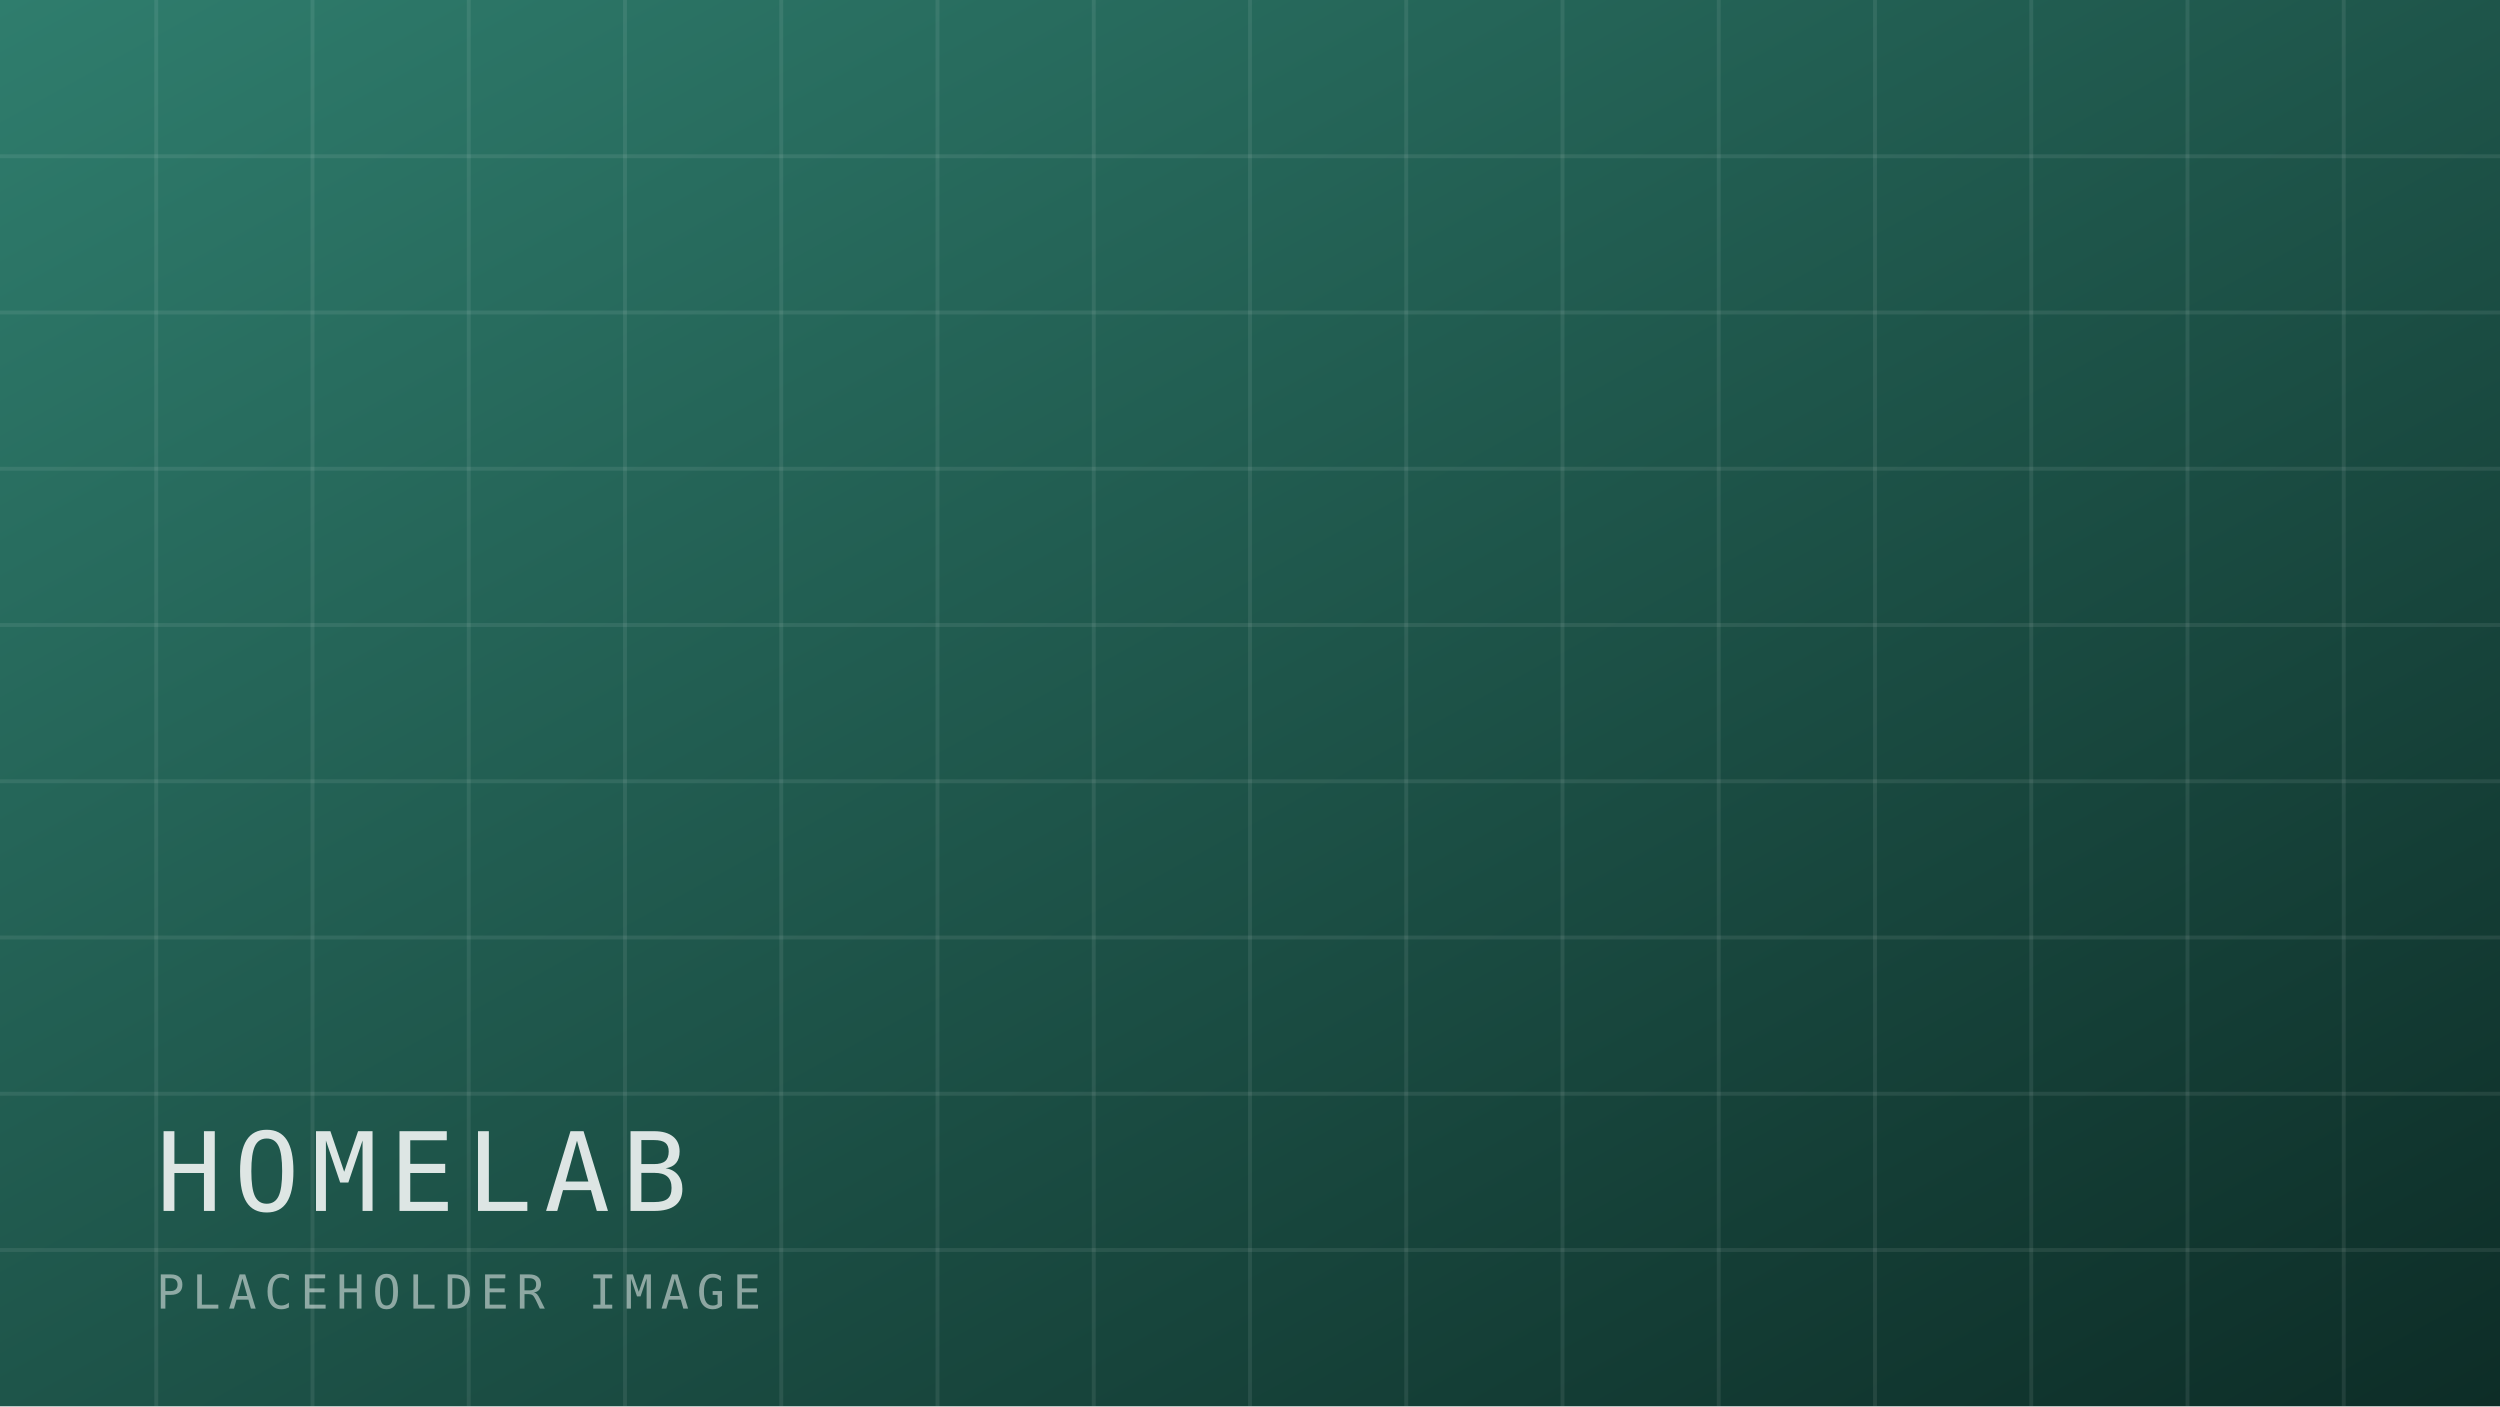
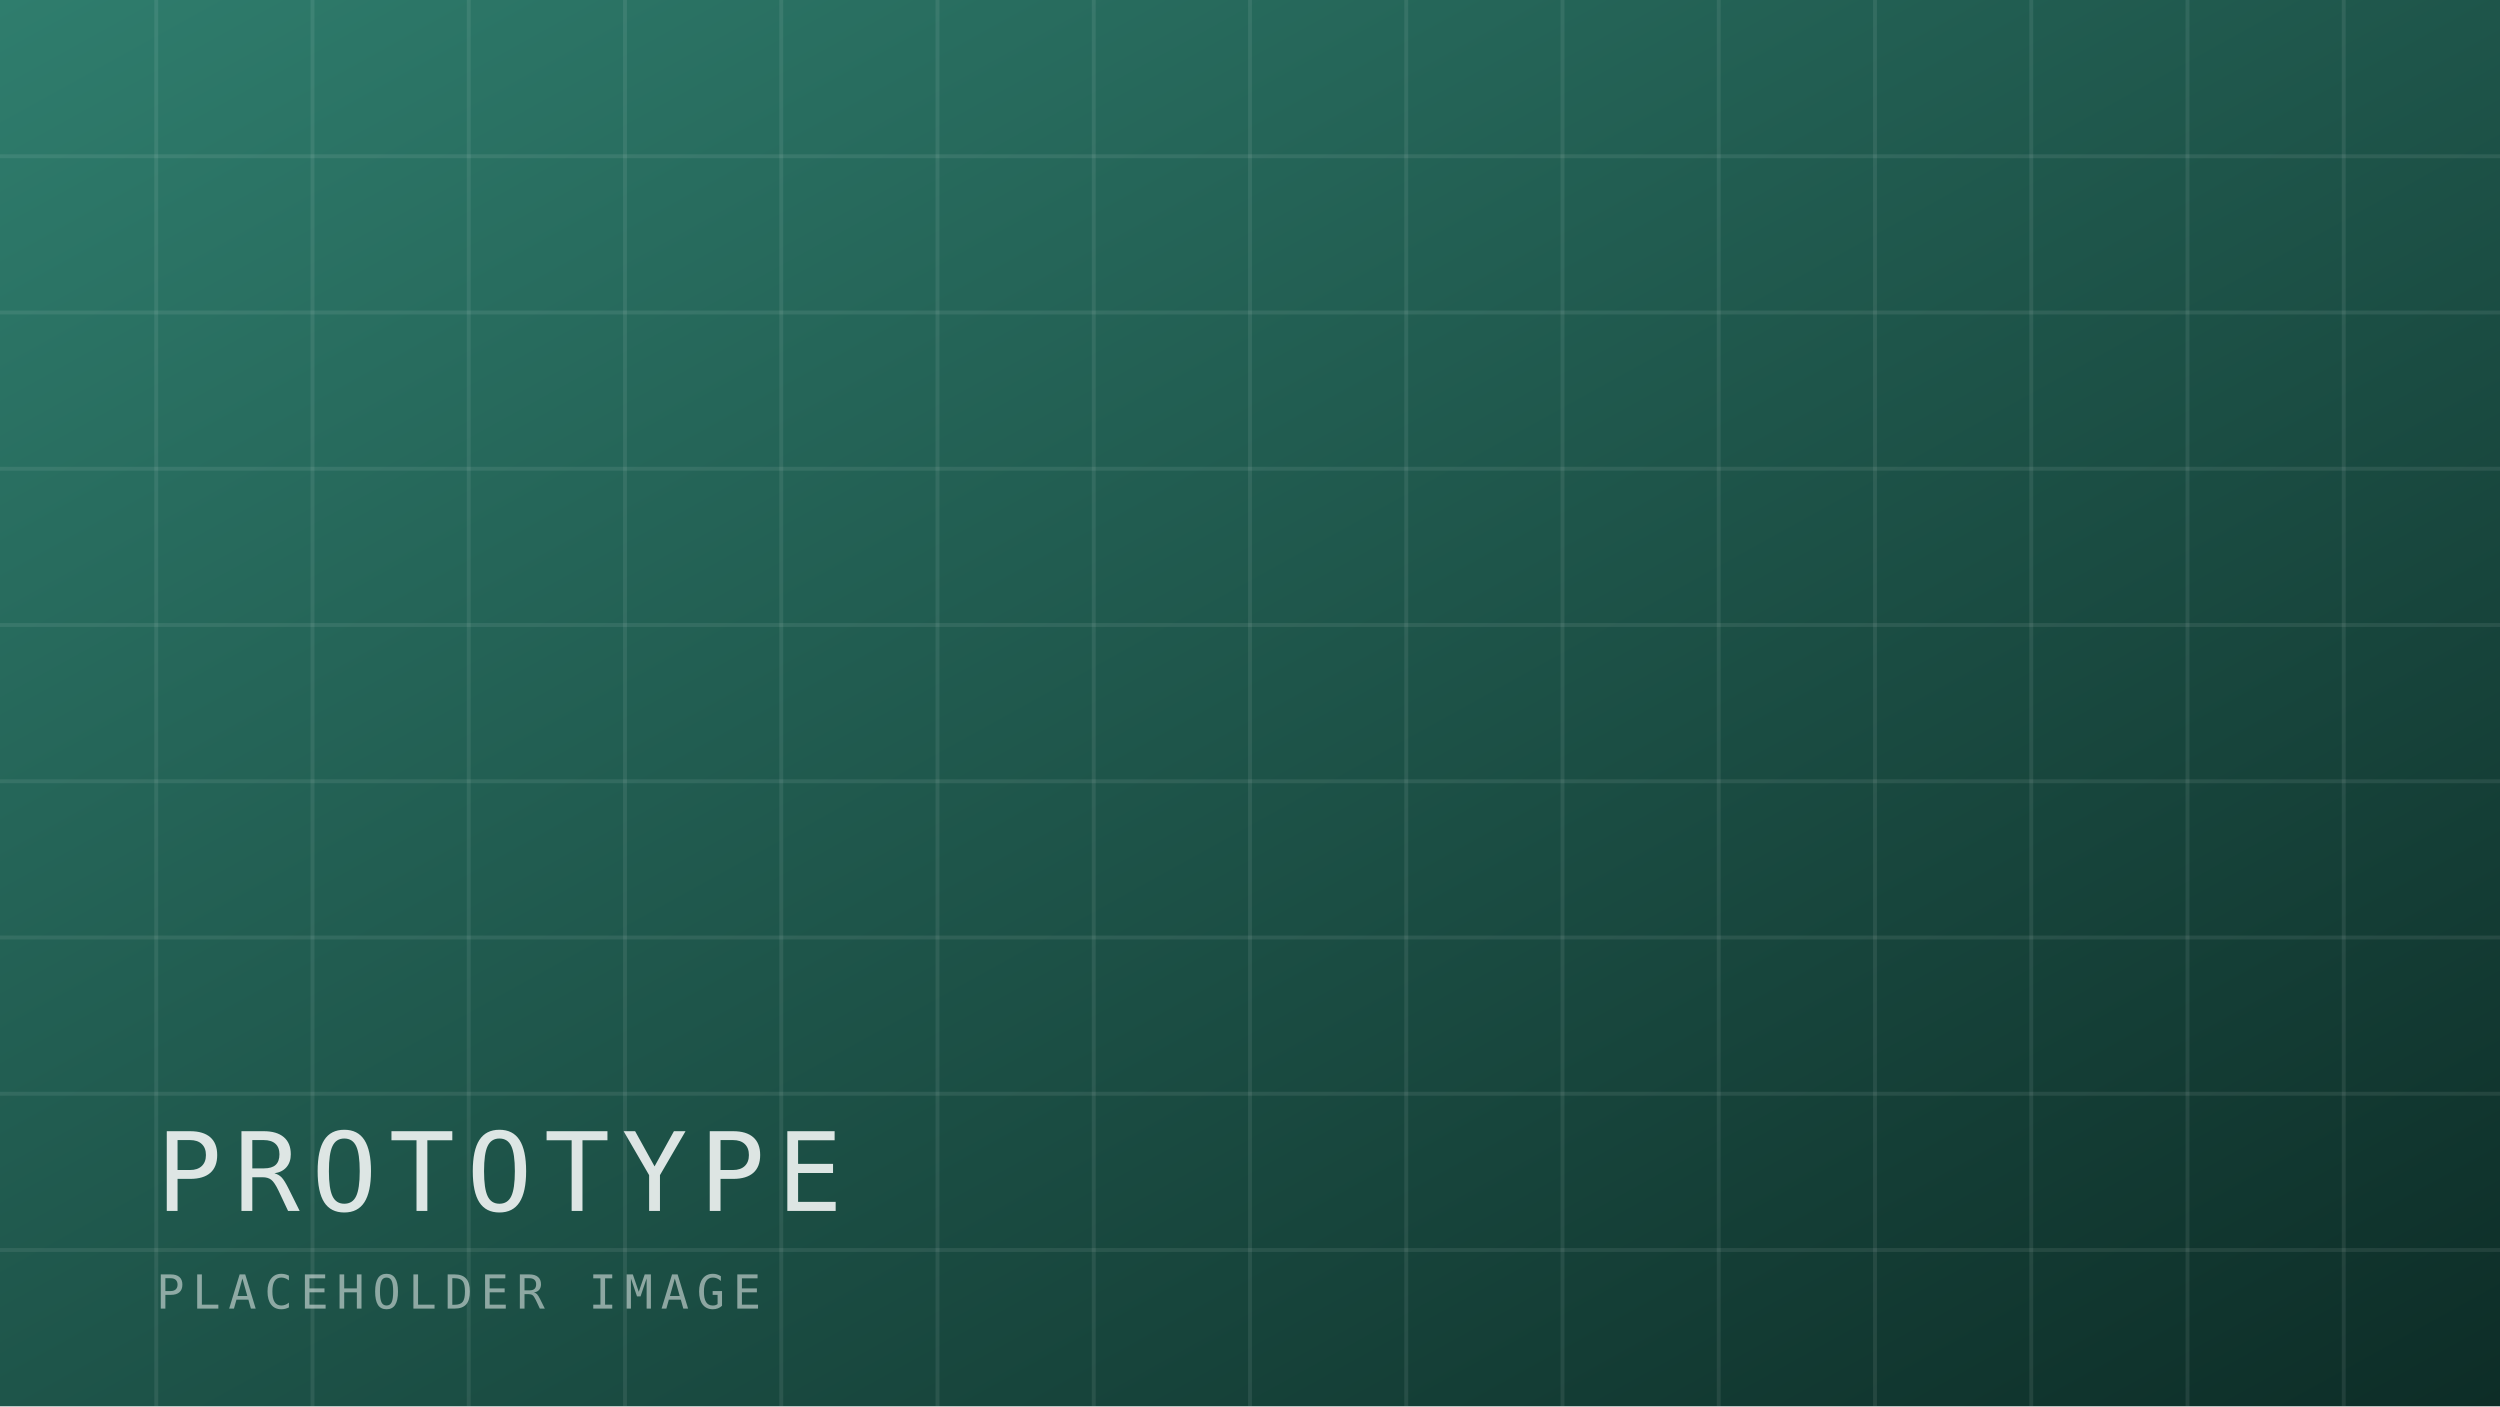
<svg xmlns="http://www.w3.org/2000/svg" viewBox="0 0 1280 720" width="1280" height="720">
  <defs>
    <linearGradient id="g" x1="0" y1="0" x2="1" y2="1">
      <stop offset="0" stop-color="#2f7d6d" />
      <stop offset="1" stop-color="#0d2d27" />
    </linearGradient>
  </defs>
  <rect width="1280" height="720" fill="url(#g)" />
  <g fill="none" stroke="#fff" stroke-opacity="0.08" stroke-width="2">
    <line x1="80" y1="0" x2="80" y2="720" />
    <line x1="160" y1="0" x2="160" y2="720" />
    <line x1="240" y1="0" x2="240" y2="720" />
    <line x1="320" y1="0" x2="320" y2="720" />
    <line x1="400" y1="0" x2="400" y2="720" />
    <line x1="480" y1="0" x2="480" y2="720" />
    <line x1="560" y1="0" x2="560" y2="720" />
    <line x1="640" y1="0" x2="640" y2="720" />
    <line x1="720" y1="0" x2="720" y2="720" />
    <line x1="800" y1="0" x2="800" y2="720" />
    <line x1="880" y1="0" x2="880" y2="720" />
    <line x1="960" y1="0" x2="960" y2="720" />
    <line x1="1040" y1="0" x2="1040" y2="720" />
    <line x1="1120" y1="0" x2="1120" y2="720" />
    <line x1="1200" y1="0" x2="1200" y2="720" />
    <line x1="0" y1="80" x2="1280" y2="80" />
    <line x1="0" y1="160" x2="1280" y2="160" />
    <line x1="0" y1="240" x2="1280" y2="240" />
    <line x1="0" y1="320" x2="1280" y2="320" />
    <line x1="0" y1="400" x2="1280" y2="400" />
    <line x1="0" y1="480" x2="1280" y2="480" />
    <line x1="0" y1="560" x2="1280" y2="560" />
    <line x1="0" y1="640" x2="1280" y2="640" />
  </g>
-   <text x="80" y="620" font-family="monospace" font-size="56" fill="#fff" fill-opacity="0.85" letter-spacing="6">HOMELAB</text>
+   <text x="80" y="620" font-family="monospace" font-size="56" fill="#fff" fill-opacity="0.85" letter-spacing="6">PROTOTYPE</text>
  <text x="80" y="670" font-family="monospace" font-size="24" fill="#fff" fill-opacity="0.5" letter-spacing="4">PLACEHOLDER IMAGE</text>
</svg>
